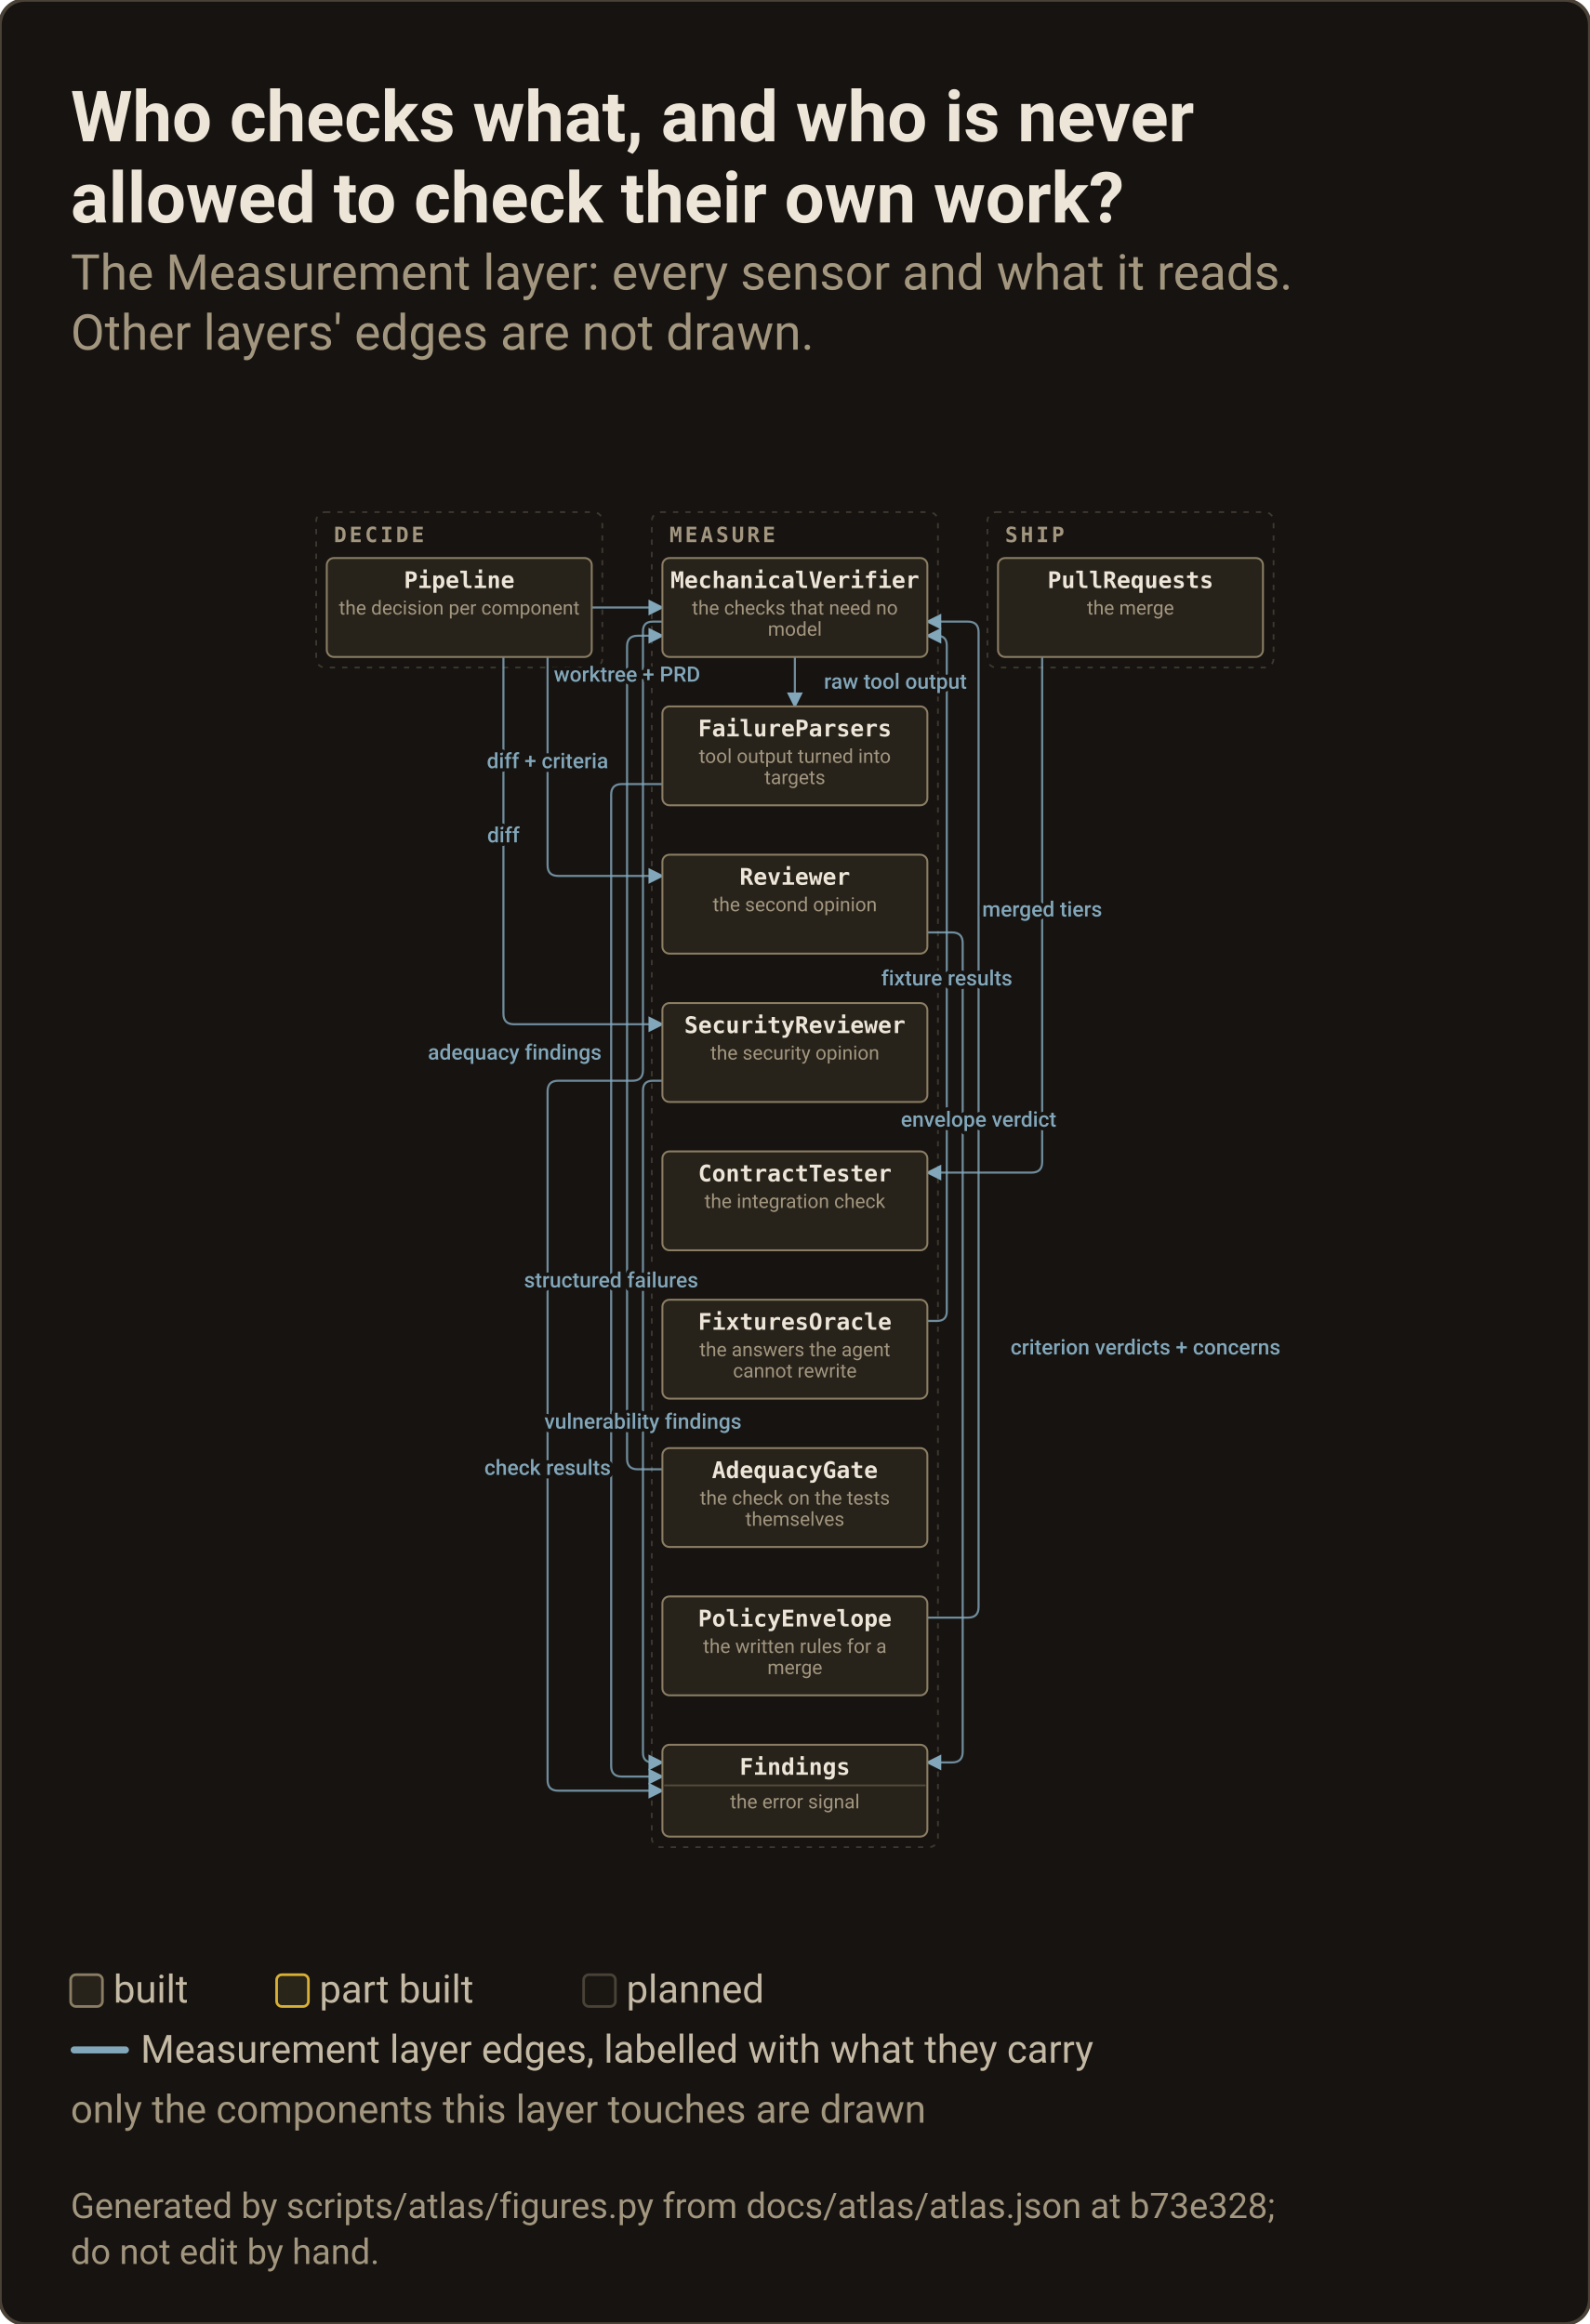
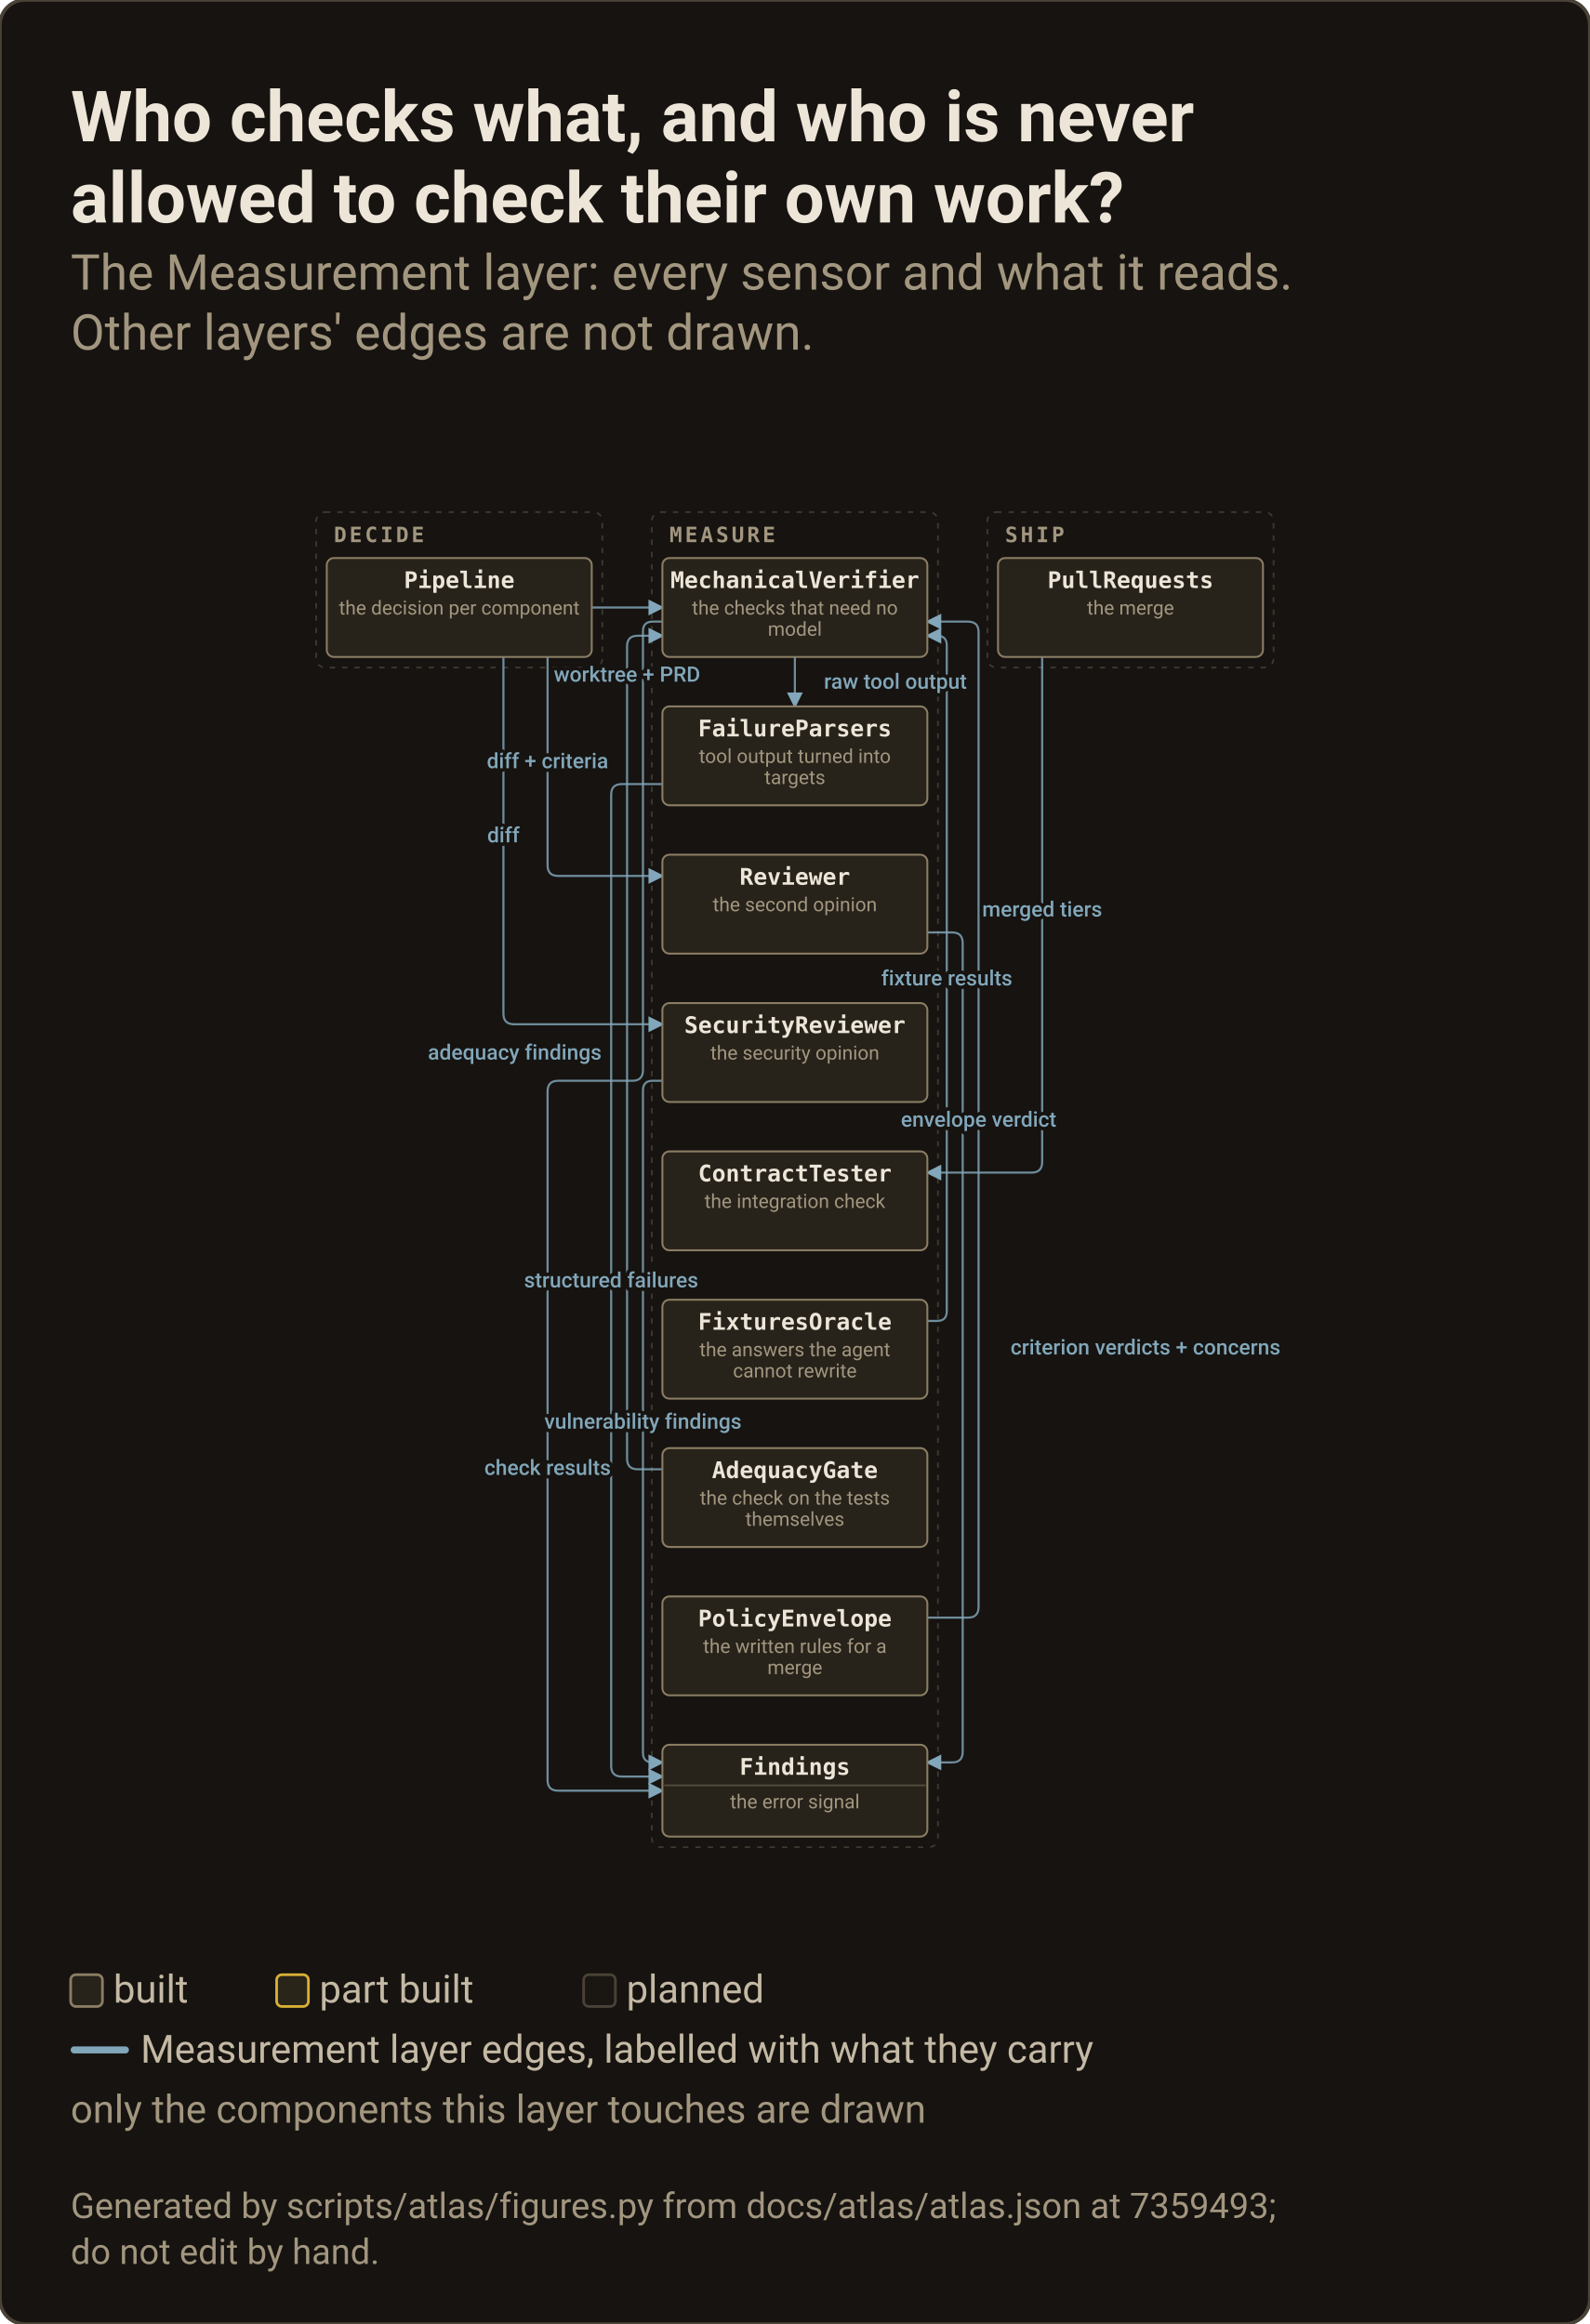
<svg xmlns="http://www.w3.org/2000/svg" width="900" height="1316" viewBox="0 0 900 1316" role="img" aria-label="Measurement layer of the kstrl system map">
  <rect x="0" y="0" width="900" height="1316" rx="14" fill="#161310" stroke="#4A4237" stroke-width="2" />
  <text x="40.0" y="80.0" class="c0">Who checks what, and who is never</text>
  <text x="40.0" y="126.0" class="c0">allowed to check their own work?</text>
  <text x="40.0" y="164.0" class="c1">The Measurement layer: every sensor and what it reads.</text>
  <text x="40.0" y="198.0" class="c1">Other layers' edges are not drawn.</text>
  <svg id="map" x="171.0" y="216.0" width="558" height="880" viewBox="0 0 558 880" overflow="visible">
    <defs>
      <marker id="map-m-work" viewBox="0 0 8 8" refX="7" refY="4" markerUnits="userSpaceOnUse" markerWidth="9" markerHeight="9" orient="auto-start-reverse">
        <path d="M0,0 L8,4 L0,8 z" fill="#D9CDB2" />
      </marker>
      <marker id="map-m-measure" viewBox="0 0 8 8" refX="7" refY="4" markerUnits="userSpaceOnUse" markerWidth="9" markerHeight="9" orient="auto-start-reverse">
        <path d="M0,0 L8,4 L0,8 z" fill="#82A7BA" />
      </marker>
      <marker id="map-m-feedback" viewBox="0 0 8 8" refX="7" refY="4" markerUnits="userSpaceOnUse" markerWidth="9" markerHeight="9" orient="auto-start-reverse">
        <path d="M0,0 L8,4 L0,8 z" fill="#E39A86" />
      </marker>
      <marker id="map-m-operator" viewBox="0 0 8 8" refX="7" refY="4" markerUnits="userSpaceOnUse" markerWidth="9" markerHeight="9" orient="auto-start-reverse">
        <path d="M0,0 L8,4 L0,8 z" fill="#DD9BBD" />
      </marker>
      <marker id="map-m-trust" viewBox="0 0 8 8" refX="7" refY="4" markerUnits="userSpaceOnUse" markerWidth="9" markerHeight="9" orient="auto-start-reverse">
        <path d="M0,0 L8,4 L0,8 z" fill="#B48EC9" />
      </marker>
      <marker id="map-m-learn" viewBox="0 0 8 8" refX="7" refY="4" markerUnits="userSpaceOnUse" markerWidth="9" markerHeight="9" orient="auto-start-reverse">
        <path d="M0,0 L8,4 L0,8 z" fill="#86C9A9" />
      </marker>
      <marker id="map-m-record" viewBox="0 0 8 8" refX="7" refY="4" markerUnits="userSpaceOnUse" markerWidth="9" markerHeight="9" orient="auto-start-reverse">
        <path d="M0,0 L8,4 L0,8 z" fill="#B7C27C" />
      </marker>
      <marker id="map-m-change" viewBox="0 0 8 8" refX="7" refY="4" markerUnits="userSpaceOnUse" markerWidth="9" markerHeight="9" orient="auto-start-reverse">
        <path d="M0,0 L8,4 L0,8 z" fill="#E26D5A" />
      </marker>
      <marker id="map-m-reach" viewBox="0 0 8 8" refX="7" refY="4" markerUnits="userSpaceOnUse" markerWidth="9" markerHeight="9" orient="auto-start-reverse">
        <path d="M0,0 L8,4 L0,8 z" fill="#E5A84F" />
      </marker>
    </defs>
    <style>#map .node.quiet{opacity:.42}#map .node.planned{opacity:.5}#map .node.planned.quiet{opacity:.3}#map .node.meas .node__box{stroke:#82A7BA;stroke-width:2.2}#map .node.acts .node__box{stroke:#E5A84F;stroke-width:2.4}#map .node__ring{display:none;fill:none;stroke:#82A7BA;stroke-width:1.6}#map .node.meas .node__ring{display:inline}#map .flow.planned{opacity:.35}#map .flowlbl.planned{opacity:.5}#map .flow.off,#map .flowlbl.off{display:none}#map .flow.hot{opacity:1;stroke-opacity:1;stroke-width:2.6}#map .flowlbl.hot{opacity:1}</style>
    <rect x="8.0" y="74.0" width="162.0" height="88.0" rx="5" fill="none" stroke="#A2967F" stroke-opacity=".28" stroke-width="1" stroke-dasharray="3 4" />
    <text x="18.0" y="91.0" class="t1">DECIDE</text>
    <rect x="198.0" y="74.0" width="162.0" height="756.0" rx="5" fill="none" stroke="#A2967F" stroke-opacity=".28" stroke-width="1" stroke-dasharray="3 4" />
    <text x="208.0" y="91.0" class="t1">MEASURE</text>
    <rect x="388.0" y="74.0" width="162.0" height="88.0" rx="5" fill="none" stroke="#A2967F" stroke-opacity=".28" stroke-width="1" stroke-dasharray="3 4" />
    <text x="398.0" y="91.0" class="t1">SHIP</text>
    <g data-layer="flow">
      <path id="map-f24" class="flow measure" data-edge="24" data-from="Pipeline" data-to="MechanicalVerifier" data-art="worktree + PRD" data-kind="measure" data-layer="measure" d="M 164.0 128.0 L 204.0 128.0" fill="none" stroke="#82A7BA" stroke-opacity="0.82" stroke-width="1.2" stroke-linecap="round" marker-end="url(#map-m-measure)" />
      <path id="map-f25" class="flow measure" data-edge="25" data-from="Pipeline" data-to="Reviewer" data-art="diff + criteria" data-kind="measure" data-layer="measure" d="M 139.0 156.0 L 139.0 274.0 Q 139.0 280.0 145.0 280.0 L 204.0 280.0" fill="none" stroke="#82A7BA" stroke-opacity="0.82" stroke-width="1.2" stroke-linecap="round" marker-end="url(#map-m-measure)" />
      <path id="map-f26" class="flow measure" data-edge="26" data-from="Pipeline" data-to="SecurityReviewer" data-art="diff" data-kind="measure" data-layer="measure" d="M 114.0 156.0 L 114.0 358.0 Q 114.0 364.0 120.0 364.0 L 204.0 364.0" fill="none" stroke="#82A7BA" stroke-opacity="0.82" stroke-width="1.2" stroke-linecap="round" marker-end="url(#map-m-measure)" />
      <path id="map-f27" class="flow measure" data-edge="27" data-from="PolicyEnvelope" data-to="MechanicalVerifier" data-art="envelope verdict" data-kind="measure" data-layer="measure" d="M 354.0 700.0 L 377.0 700.0 Q 383.0 700.0 383.0 694.0 L 383.0 142.0 Q 383.0 136.0 377.0 136.0 L 354.0 136.0" fill="none" stroke="#82A7BA" stroke-opacity="0.82" stroke-width="1.2" stroke-linecap="round" marker-end="url(#map-m-measure)" />
      <path id="map-f28" class="flow measure" data-edge="28" data-from="AdequacyGate" data-to="MechanicalVerifier" data-art="adequacy findings" data-kind="measure" data-layer="measure" d="M 204.0 616.0 L 190.0 616.0 Q 184.0 616.0 184.0 610.0 L 184.0 150.0 Q 184.0 144.0 190.0 144.0 L 204.0 144.0" fill="none" stroke="#82A7BA" stroke-opacity="0.82" stroke-width="1.2" stroke-linecap="round" marker-end="url(#map-m-measure)" />
      <path id="map-f29" class="flow measure" data-edge="29" data-from="FixturesOracle" data-to="MechanicalVerifier" data-art="fixture results" data-kind="measure" data-layer="measure" d="M 354.0 532.0 L 359.5 532.0 Q 365.0 532.0 365.0 526.5 L 365.0 149.5 Q 365.0 144.0 359.5 144.0 L 354.0 144.0" fill="none" stroke="#82A7BA" stroke-opacity="0.82" stroke-width="1.2" stroke-linecap="round" marker-end="url(#map-m-measure)" />
      <path id="map-f30" class="flow measure" data-edge="30" data-from="MechanicalVerifier" data-to="Findings" data-art="check results" data-kind="measure" data-layer="measure" d="M 204.0 136.0 L 198.5 136.0 Q 193.0 136.0 193.0 141.5 L 193.0 390.0 Q 193.0 396.0 187.0 396.0 L 145.0 396.0 Q 139.0 396.0 139.0 402.0 L 139.0 792.0 Q 139.0 798.0 145.0 798.0 L 204.0 798.0" fill="none" stroke="#82A7BA" stroke-opacity="0.82" stroke-width="1.2" stroke-linecap="round" marker-end="url(#map-m-measure)" />
      <path id="map-f31" class="flow measure" data-edge="31" data-from="MechanicalVerifier" data-to="FailureParsers" data-art="raw tool output" data-kind="measure" data-layer="measure" d="M 279.0 156.0 L 279.0 184.0" fill="none" stroke="#82A7BA" stroke-opacity="0.82" stroke-width="1.2" stroke-linecap="round" marker-end="url(#map-m-measure)" />
      <path id="map-f32" class="flow measure" data-edge="32" data-from="FailureParsers" data-to="Findings" data-art="structured failures" data-kind="measure" data-layer="measure" d="M 204.0 228.0 L 181.0 228.0 Q 175.0 228.0 175.0 234.0 L 175.0 784.0 Q 175.0 790.0 181.0 790.0 L 204.0 790.0" fill="none" stroke="#82A7BA" stroke-opacity="0.82" stroke-width="1.2" stroke-linecap="round" marker-end="url(#map-m-measure)" />
      <path id="map-f33" class="flow measure" data-edge="33" data-from="Reviewer" data-to="Findings" data-art="criterion verdicts + concerns" data-kind="measure" data-layer="measure" d="M 354.0 312.0 L 368.0 312.0 Q 374.0 312.0 374.0 318.0 L 374.0 776.0 Q 374.0 782.0 368.0 782.0 L 354.0 782.0" fill="none" stroke="#82A7BA" stroke-opacity="0.82" stroke-width="1.2" stroke-linecap="round" marker-end="url(#map-m-measure)" />
      <path id="map-f34" class="flow measure" data-edge="34" data-from="SecurityReviewer" data-to="Findings" data-art="vulnerability findings" data-kind="measure" data-layer="measure" d="M 204.0 396.0 L 198.5 396.0 Q 193.0 396.0 193.0 401.5 L 193.0 776.5 Q 193.0 782.0 198.5 782.0 L 204.0 782.0" fill="none" stroke="#82A7BA" stroke-opacity="0.82" stroke-width="1.2" stroke-linecap="round" marker-end="url(#map-m-measure)" />
      <path id="map-f41" class="flow measure" data-edge="41" data-from="PullRequests" data-to="ContractTester" data-art="merged tiers" data-kind="measure" data-layer="measure" d="M 419.0 156.0 L 419.0 442.0 Q 419.0 448.0 413.0 448.0 L 354.0 448.0" fill="none" stroke="#82A7BA" stroke-opacity="0.82" stroke-width="1.2" stroke-linecap="round" marker-end="url(#map-m-measure)" />
    </g>
    <g class="node built" data-id="MechanicalVerifier" data-kind="component" data-state="built" data-region="measure" role="button" tabindex="0" aria-label="MechanicalVerifier, the checks that need no model, built">
      <rect class="node__box" x="204.0" y="100.0" width="150.0" height="56.0" rx="4.0" fill="#27221A" stroke="#8A7D63" stroke-width="1.1" />
      <rect class="node__ring" x="207.0" y="103.0" width="144.0" height="50.0" rx="3.0" />
      <text x="279.0" y="117.0" class="t2">MechanicalVerifier</text>
      <g data-layer="job">
        <text x="279.0" y="132.0" class="t3">the checks that need no</text>
        <text x="279.0" y="144.0" class="t3">model</text>
      </g>
    </g>
    <g class="node built" data-id="FailureParsers" data-kind="component" data-state="built" data-region="measure" role="button" tabindex="0" aria-label="FailureParsers, tool output turned into targets, built">
      <rect class="node__box" x="204.0" y="184.0" width="150.0" height="56.0" rx="4.0" fill="#27221A" stroke="#8A7D63" stroke-width="1.1" />
      <rect class="node__ring" x="207.0" y="187.0" width="144.0" height="50.0" rx="3.0" />
      <text x="279.0" y="201.0" class="t2">FailureParsers</text>
      <g data-layer="job">
        <text x="279.0" y="216.0" class="t3">tool output turned into</text>
        <text x="279.0" y="228.0" class="t3">targets</text>
      </g>
    </g>
    <g class="node built" data-id="Reviewer" data-kind="component" data-state="built" data-region="measure" role="button" tabindex="0" aria-label="Reviewer, the second opinion, built">
      <rect class="node__box" x="204.0" y="268.0" width="150.0" height="56.0" rx="4.0" fill="#27221A" stroke="#8A7D63" stroke-width="1.1" />
      <rect class="node__ring" x="207.0" y="271.0" width="144.0" height="50.0" rx="3.0" />
      <text x="279.0" y="285.0" class="t2">Reviewer</text>
      <g data-layer="job">
        <text x="279.0" y="300.0" class="t3">the second opinion</text>
      </g>
    </g>
    <g class="node built" data-id="SecurityReviewer" data-kind="component" data-state="built" data-region="measure" role="button" tabindex="0" aria-label="SecurityReviewer, the security opinion, built">
      <rect class="node__box" x="204.0" y="352.0" width="150.0" height="56.0" rx="4.0" fill="#27221A" stroke="#8A7D63" stroke-width="1.1" />
      <rect class="node__ring" x="207.0" y="355.0" width="144.0" height="50.0" rx="3.0" />
      <text x="279.0" y="369.0" class="t2">SecurityReviewer</text>
      <g data-layer="job">
        <text x="279.0" y="384.0" class="t3">the security opinion</text>
      </g>
    </g>
    <g class="node built" data-id="ContractTester" data-kind="component" data-state="built" data-region="measure" role="button" tabindex="0" aria-label="ContractTester, the integration check, built">
      <rect class="node__box" x="204.0" y="436.0" width="150.0" height="56.0" rx="4.0" fill="#27221A" stroke="#8A7D63" stroke-width="1.1" />
      <rect class="node__ring" x="207.0" y="439.0" width="144.0" height="50.0" rx="3.0" />
      <text x="279.0" y="453.0" class="t2">ContractTester</text>
      <g data-layer="job">
        <text x="279.0" y="468.0" class="t3">the integration check</text>
      </g>
    </g>
    <g class="node built" data-id="FixturesOracle" data-kind="component" data-state="built" data-region="measure" role="button" tabindex="0" aria-label="FixturesOracle, the answers the agent cannot rewrite, built">
      <rect class="node__box" x="204.0" y="520.0" width="150.0" height="56.0" rx="4.0" fill="#27221A" stroke="#8A7D63" stroke-width="1.1" />
      <rect class="node__ring" x="207.0" y="523.0" width="144.0" height="50.0" rx="3.0" />
      <text x="279.0" y="537.0" class="t2">FixturesOracle</text>
      <g data-layer="job">
        <text x="279.0" y="552.0" class="t3">the answers the agent</text>
        <text x="279.0" y="564.0" class="t3">cannot rewrite</text>
      </g>
    </g>
    <g class="node built" data-id="AdequacyGate" data-kind="component" data-state="built" data-region="measure" role="button" tabindex="0" aria-label="AdequacyGate, the check on the tests themselves, built">
      <rect class="node__box" x="204.0" y="604.0" width="150.0" height="56.0" rx="4.0" fill="#27221A" stroke="#8A7D63" stroke-width="1.1" />
      <rect class="node__ring" x="207.0" y="607.0" width="144.0" height="50.0" rx="3.0" />
      <text x="279.0" y="621.0" class="t2">AdequacyGate</text>
      <g data-layer="job">
        <text x="279.0" y="636.0" class="t3">the check on the tests</text>
        <text x="279.0" y="648.0" class="t3">themselves</text>
      </g>
    </g>
    <g class="node built" data-id="PolicyEnvelope" data-kind="component" data-state="built" data-region="measure" role="button" tabindex="0" aria-label="PolicyEnvelope, the written rules for a merge, built">
      <rect class="node__box" x="204.0" y="688.0" width="150.0" height="56.0" rx="4.0" fill="#27221A" stroke="#8A7D63" stroke-width="1.1" />
      <rect class="node__ring" x="207.0" y="691.0" width="144.0" height="50.0" rx="3.0" />
      <text x="279.0" y="705.0" class="t2">PolicyEnvelope</text>
      <g data-layer="job">
        <text x="279.0" y="720.0" class="t3">the written rules for a</text>
        <text x="279.0" y="732.0" class="t3">merge</text>
      </g>
    </g>
    <g class="node built" data-id="Findings" data-kind="store" data-state="built" data-region="measure" role="button" tabindex="0" aria-label="Findings, the error signal, built">
      <rect class="node__box" x="204.0" y="772.0" width="150.0" height="52.0" rx="4.0" fill="#27221A" stroke="#8A7D63" stroke-width="1.1" />
      <rect class="node__ring" x="207.0" y="775.0" width="144.0" height="46.0" rx="3.0" />
      <text x="279.0" y="789.0" class="t2">Findings</text>
      <line x1="205.0" y1="795.0" x2="353.0" y2="795.0" stroke="#8A7D63" stroke-opacity=".45" stroke-width="1" />
      <g data-layer="job">
        <text x="279.0" y="808.0" class="t3">the error signal</text>
      </g>
    </g>
    <g class="node built" data-id="Pipeline" data-kind="component" data-state="built" data-region="decide" role="button" tabindex="0" aria-label="Pipeline, the decision per component, built">
      <rect class="node__box" x="14.0" y="100.0" width="150.0" height="56.0" rx="4.0" fill="#27221A" stroke="#8A7D63" stroke-width="1.1" />
      <rect class="node__ring" x="17.0" y="103.0" width="144.0" height="50.0" rx="3.0" />
      <text x="89.0" y="117.0" class="t2">Pipeline</text>
      <g data-layer="job">
        <text x="89.0" y="132.0" class="t3">the decision per component</text>
      </g>
    </g>
    <g class="node built" data-id="PullRequests" data-kind="component" data-state="built" data-region="ship" role="button" tabindex="0" aria-label="PullRequests, the merge, built">
      <rect class="node__box" x="394.0" y="100.0" width="150.0" height="56.0" rx="4.0" fill="#27221A" stroke="#8A7D63" stroke-width="1.1" />
      <rect class="node__ring" x="397.0" y="103.0" width="144.0" height="50.0" rx="3.0" />
      <text x="469.0" y="117.0" class="t2">PullRequests</text>
      <g data-layer="job">
        <text x="469.0" y="132.0" class="t3">the merge</text>
      </g>
    </g>
    <g data-layer="flow">
      <g class="flowlbl measure" data-edge="24" data-from="Pipeline" data-to="MechanicalVerifier" data-layer="measure">
        <text x="184.0" y="170.0" class="t0">worktree + PRD</text>
      </g>
      <g class="flowlbl measure" data-edge="25" data-from="Pipeline" data-to="Reviewer" data-layer="measure">
        <text x="139.0" y="219.0" class="t0">diff + criteria</text>
      </g>
      <g class="flowlbl measure" data-edge="26" data-from="Pipeline" data-to="SecurityReviewer" data-layer="measure">
        <text x="114.0" y="261.0" class="t0">diff</text>
      </g>
      <g class="flowlbl measure" data-edge="27" data-from="PolicyEnvelope" data-to="MechanicalVerifier" data-layer="measure">
        <text x="383.0" y="422.0" class="t0">envelope verdict</text>
      </g>
      <g class="flowlbl measure" data-edge="28" data-from="AdequacyGate" data-to="MechanicalVerifier" data-layer="measure">
        <text x="120.4" y="384.0" class="t0">adequacy findings</text>
      </g>
      <g class="flowlbl measure" data-edge="29" data-from="FixturesOracle" data-to="MechanicalVerifier" data-layer="measure">
        <text x="365.0" y="342.0" class="t0">fixture results</text>
      </g>
      <g class="flowlbl measure" data-edge="30" data-from="MechanicalVerifier" data-to="Findings" data-layer="measure">
        <text x="139.0" y="619.2" class="t0">check results</text>
      </g>
      <g class="flowlbl measure" data-edge="31" data-from="MechanicalVerifier" data-to="FailureParsers" data-layer="measure">
        <text x="335.9" y="174.0" class="t0">raw tool output</text>
      </g>
      <g class="flowlbl measure" data-edge="32" data-from="FailureParsers" data-to="Findings" data-layer="measure">
        <text x="175.0" y="513.0" class="t0">structured failures</text>
      </g>
      <g class="flowlbl measure" data-edge="33" data-from="Reviewer" data-to="Findings" data-layer="measure">
        <text x="477.5" y="551.0" class="t0">criterion verdicts + concerns</text>
      </g>
      <g class="flowlbl measure" data-edge="34" data-from="SecurityReviewer" data-to="Findings" data-layer="measure">
        <text x="193.0" y="593.0" class="t0">vulnerability findings</text>
      </g>
      <g class="flowlbl measure" data-edge="41" data-from="PullRequests" data-to="ContractTester" data-layer="measure">
        <text x="419.0" y="303.0" class="t0">merged tiers</text>
      </g>
    </g>
    <style>#map .t0{font-family:ui-sans-serif,system-ui,-apple-system,"SF Pro Text","Segoe UI",Roboto,"Helvetica Neue",Arial,sans-serif;font-size:12.0px;font-weight:500;fill:#82A7BA;text-anchor:middle;paint-order:stroke;stroke:#161310;stroke-width:4;stroke-linejoin:round}#map .t1{font-family:ui-monospace,"SF Mono",SFMono-Regular,"JetBrains Mono",Menlo,Consolas,monospace;font-size:12.0px;font-weight:600;fill:#A2967F;text-anchor:start;letter-spacing:.13em}#map .t2{font-family:ui-monospace,"SF Mono",SFMono-Regular,"JetBrains Mono",Menlo,Consolas,monospace;font-size:13.0px;font-weight:600;fill:#ECE5D8;text-anchor:middle}#map .t3{font-family:ui-sans-serif,system-ui,-apple-system,"SF Pro Text","Segoe UI",Roboto,"Helvetica Neue",Arial,sans-serif;font-size:11.0px;font-weight:400;fill:#A2967F;text-anchor:middle}</style>
  </svg>
  <rect x="40.0" y="1118.2" width="18" height="18" rx="3" fill="#27221A" stroke="#8A7D63" stroke-width="1.5" />
  <text x="64.2" y="1134.0" class="c2">built</text>
  <rect x="156.6" y="1118.2" width="18" height="18" rx="3" fill="#2A2519" stroke="#D9B036" stroke-width="1.5" />
  <text x="180.8" y="1134.0" class="c2">part built</text>
  <rect x="330.4" y="1118.2" width="18" height="18" rx="3" fill="#1A1713" stroke="#4A4237" stroke-width="1.5" />
  <text x="354.6" y="1134.0" class="c2">planned</text>
  <rect x="40.0" y="1158.8" width="33" height="4" rx="2" fill="#82A7BA" />
  <text x="79.6" y="1168.0" class="c2">Measurement layer edges, labelled with what they carry</text>
  <text x="40.0" y="1202.0" class="c3">only the components this layer touches are drawn</text>
-   <text x="40.0" y="1256.0" class="c4">Generated by scripts/atlas/figures.py from docs/atlas/atlas.json at b73e328;</text>
+   <text x="40.0" y="1256.0" class="c4">Generated by scripts/atlas/figures.py from docs/atlas/atlas.json at 7359493;</text>
  <text x="40.0" y="1282.0" class="c4">do not edit by hand.</text>
  <style>.c0{font-family:ui-sans-serif,system-ui,-apple-system,"SF Pro Text","Segoe UI",Roboto,"Helvetica Neue",Arial,sans-serif;font-size:40.0px;font-weight:600;fill:#ECE5D8;text-anchor:start}.c1{font-family:ui-sans-serif,system-ui,-apple-system,"SF Pro Text","Segoe UI",Roboto,"Helvetica Neue",Arial,sans-serif;font-size:28.0px;font-weight:400;fill:#A2967F;text-anchor:start}.c2{font-family:ui-sans-serif,system-ui,-apple-system,"SF Pro Text","Segoe UI",Roboto,"Helvetica Neue",Arial,sans-serif;font-size:22.0px;font-weight:400;fill:#C4B9A4;text-anchor:start}.c3{font-family:ui-sans-serif,system-ui,-apple-system,"SF Pro Text","Segoe UI",Roboto,"Helvetica Neue",Arial,sans-serif;font-size:22.0px;font-weight:400;fill:#A2967F;text-anchor:start}.c4{font-family:ui-sans-serif,system-ui,-apple-system,"SF Pro Text","Segoe UI",Roboto,"Helvetica Neue",Arial,sans-serif;font-size:20.0px;font-weight:400;fill:#A2967F;text-anchor:start}</style>
</svg>
